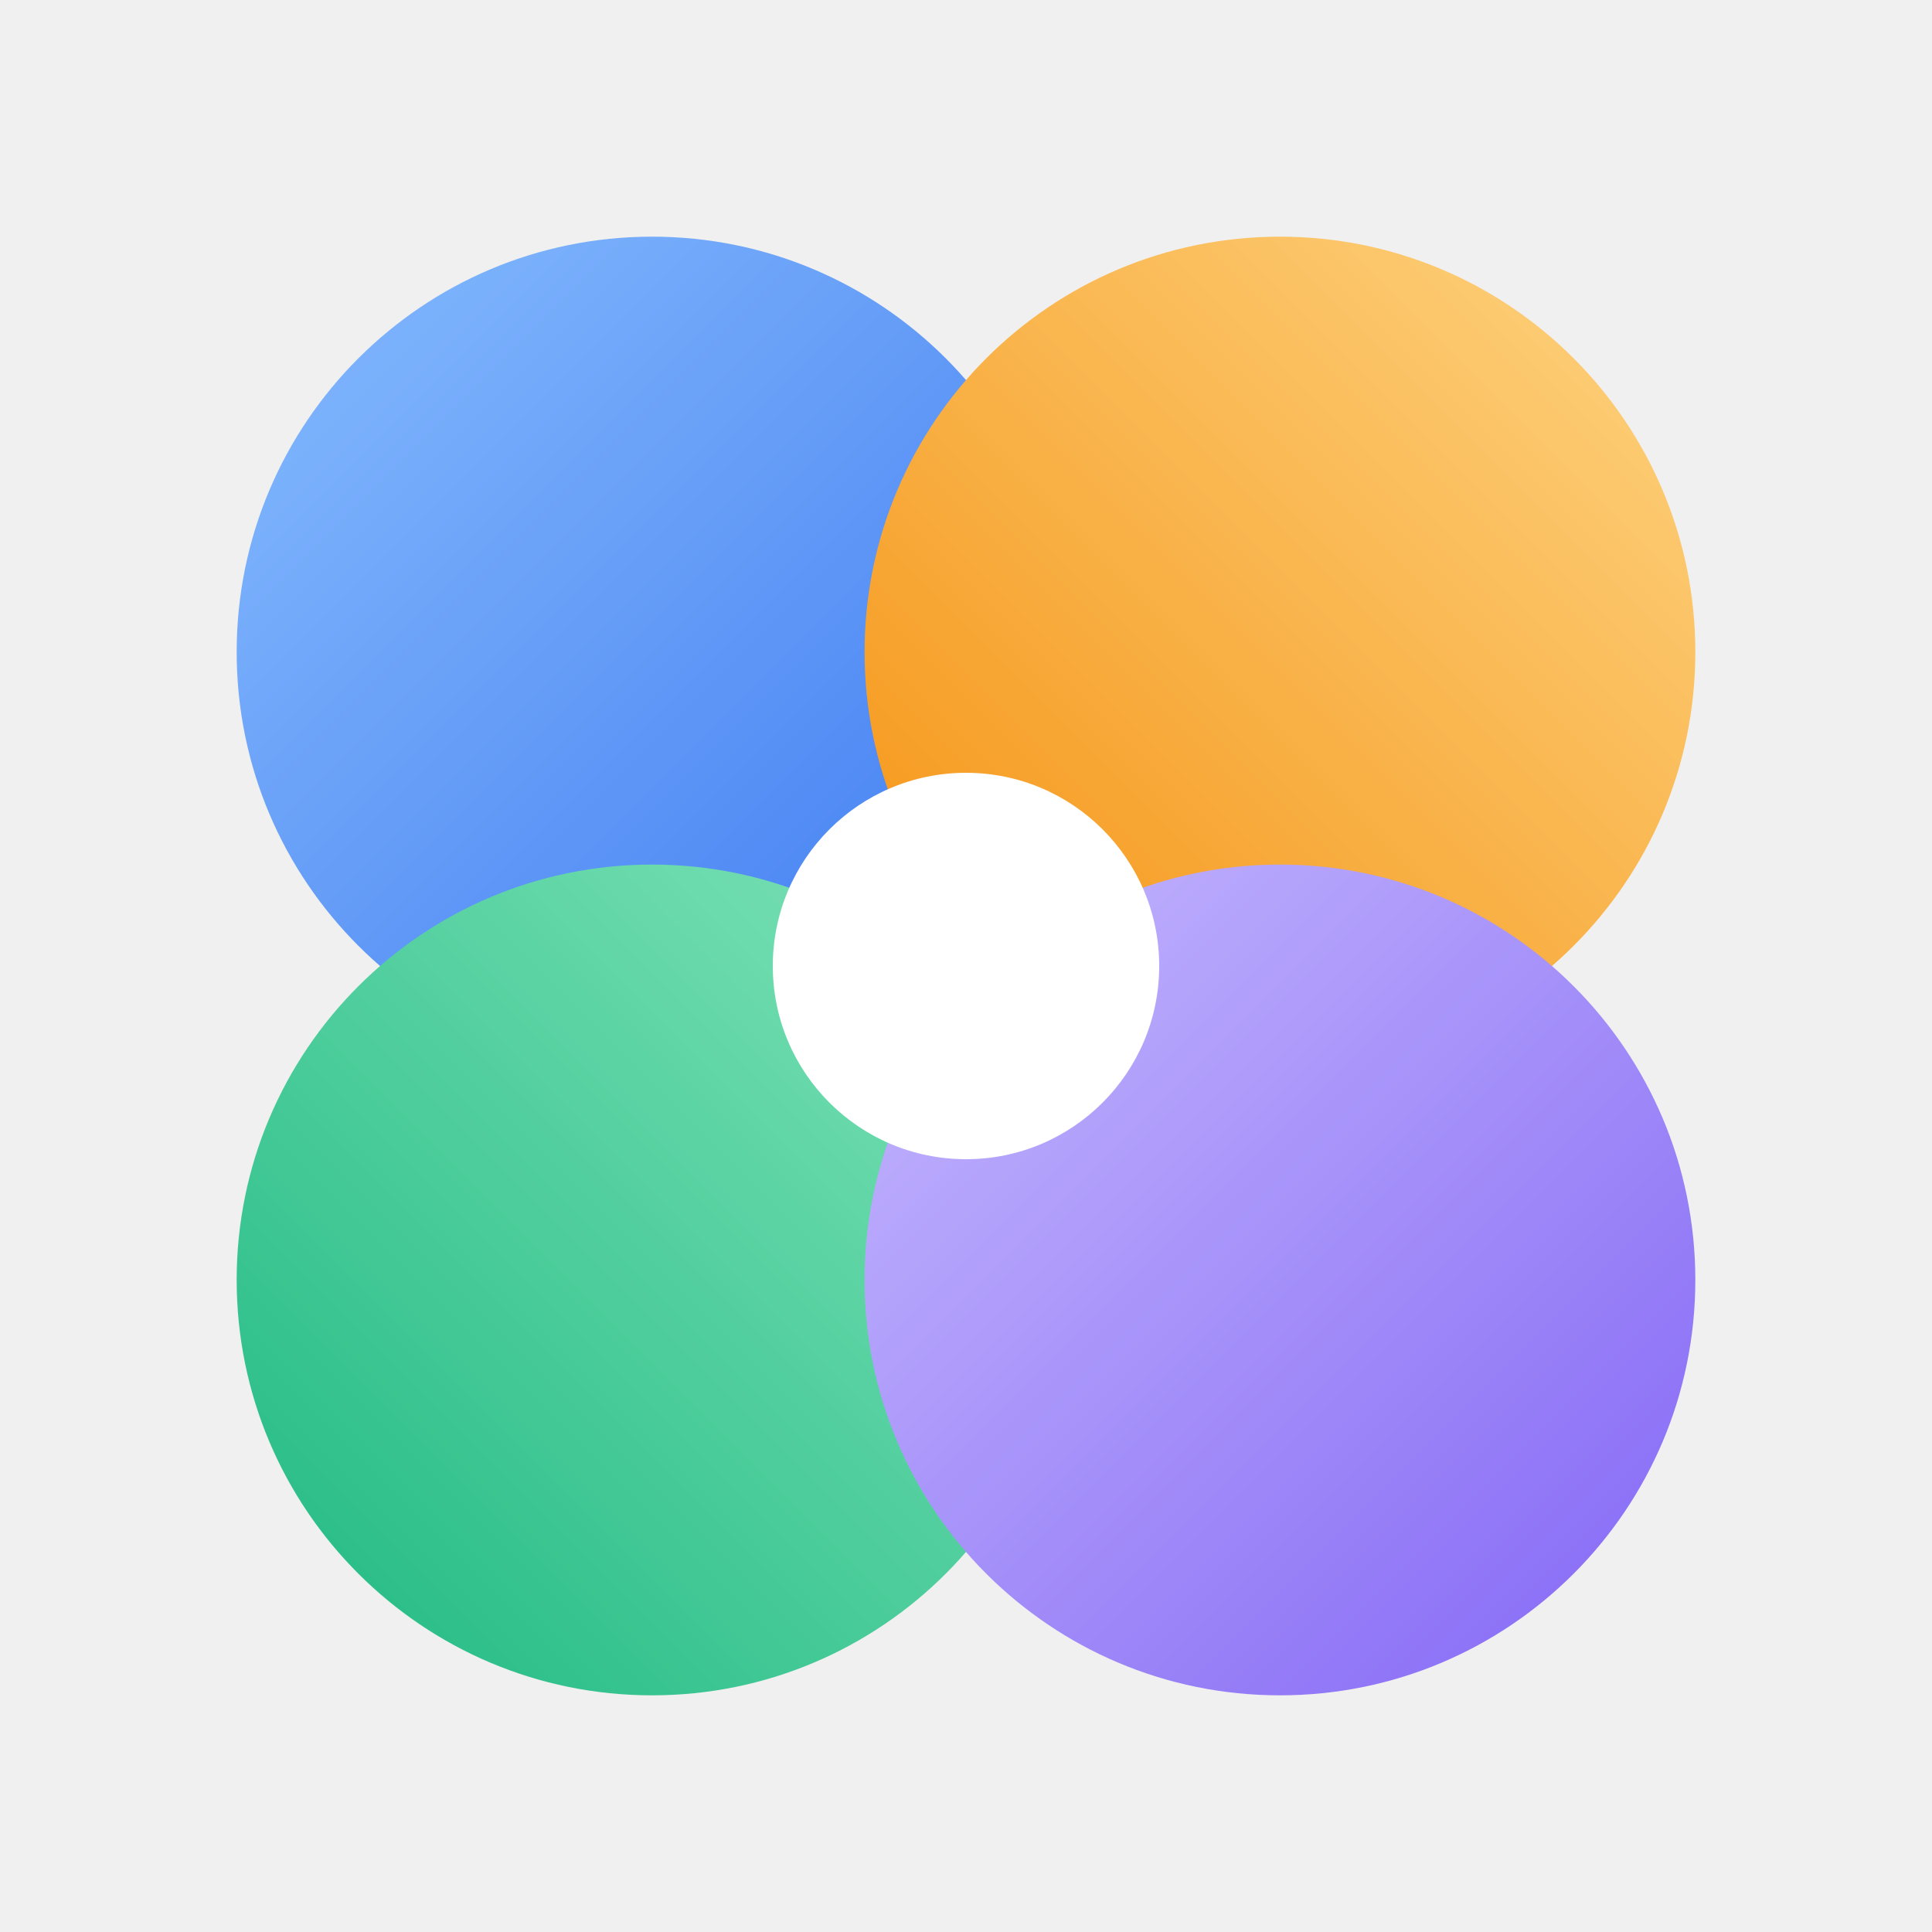
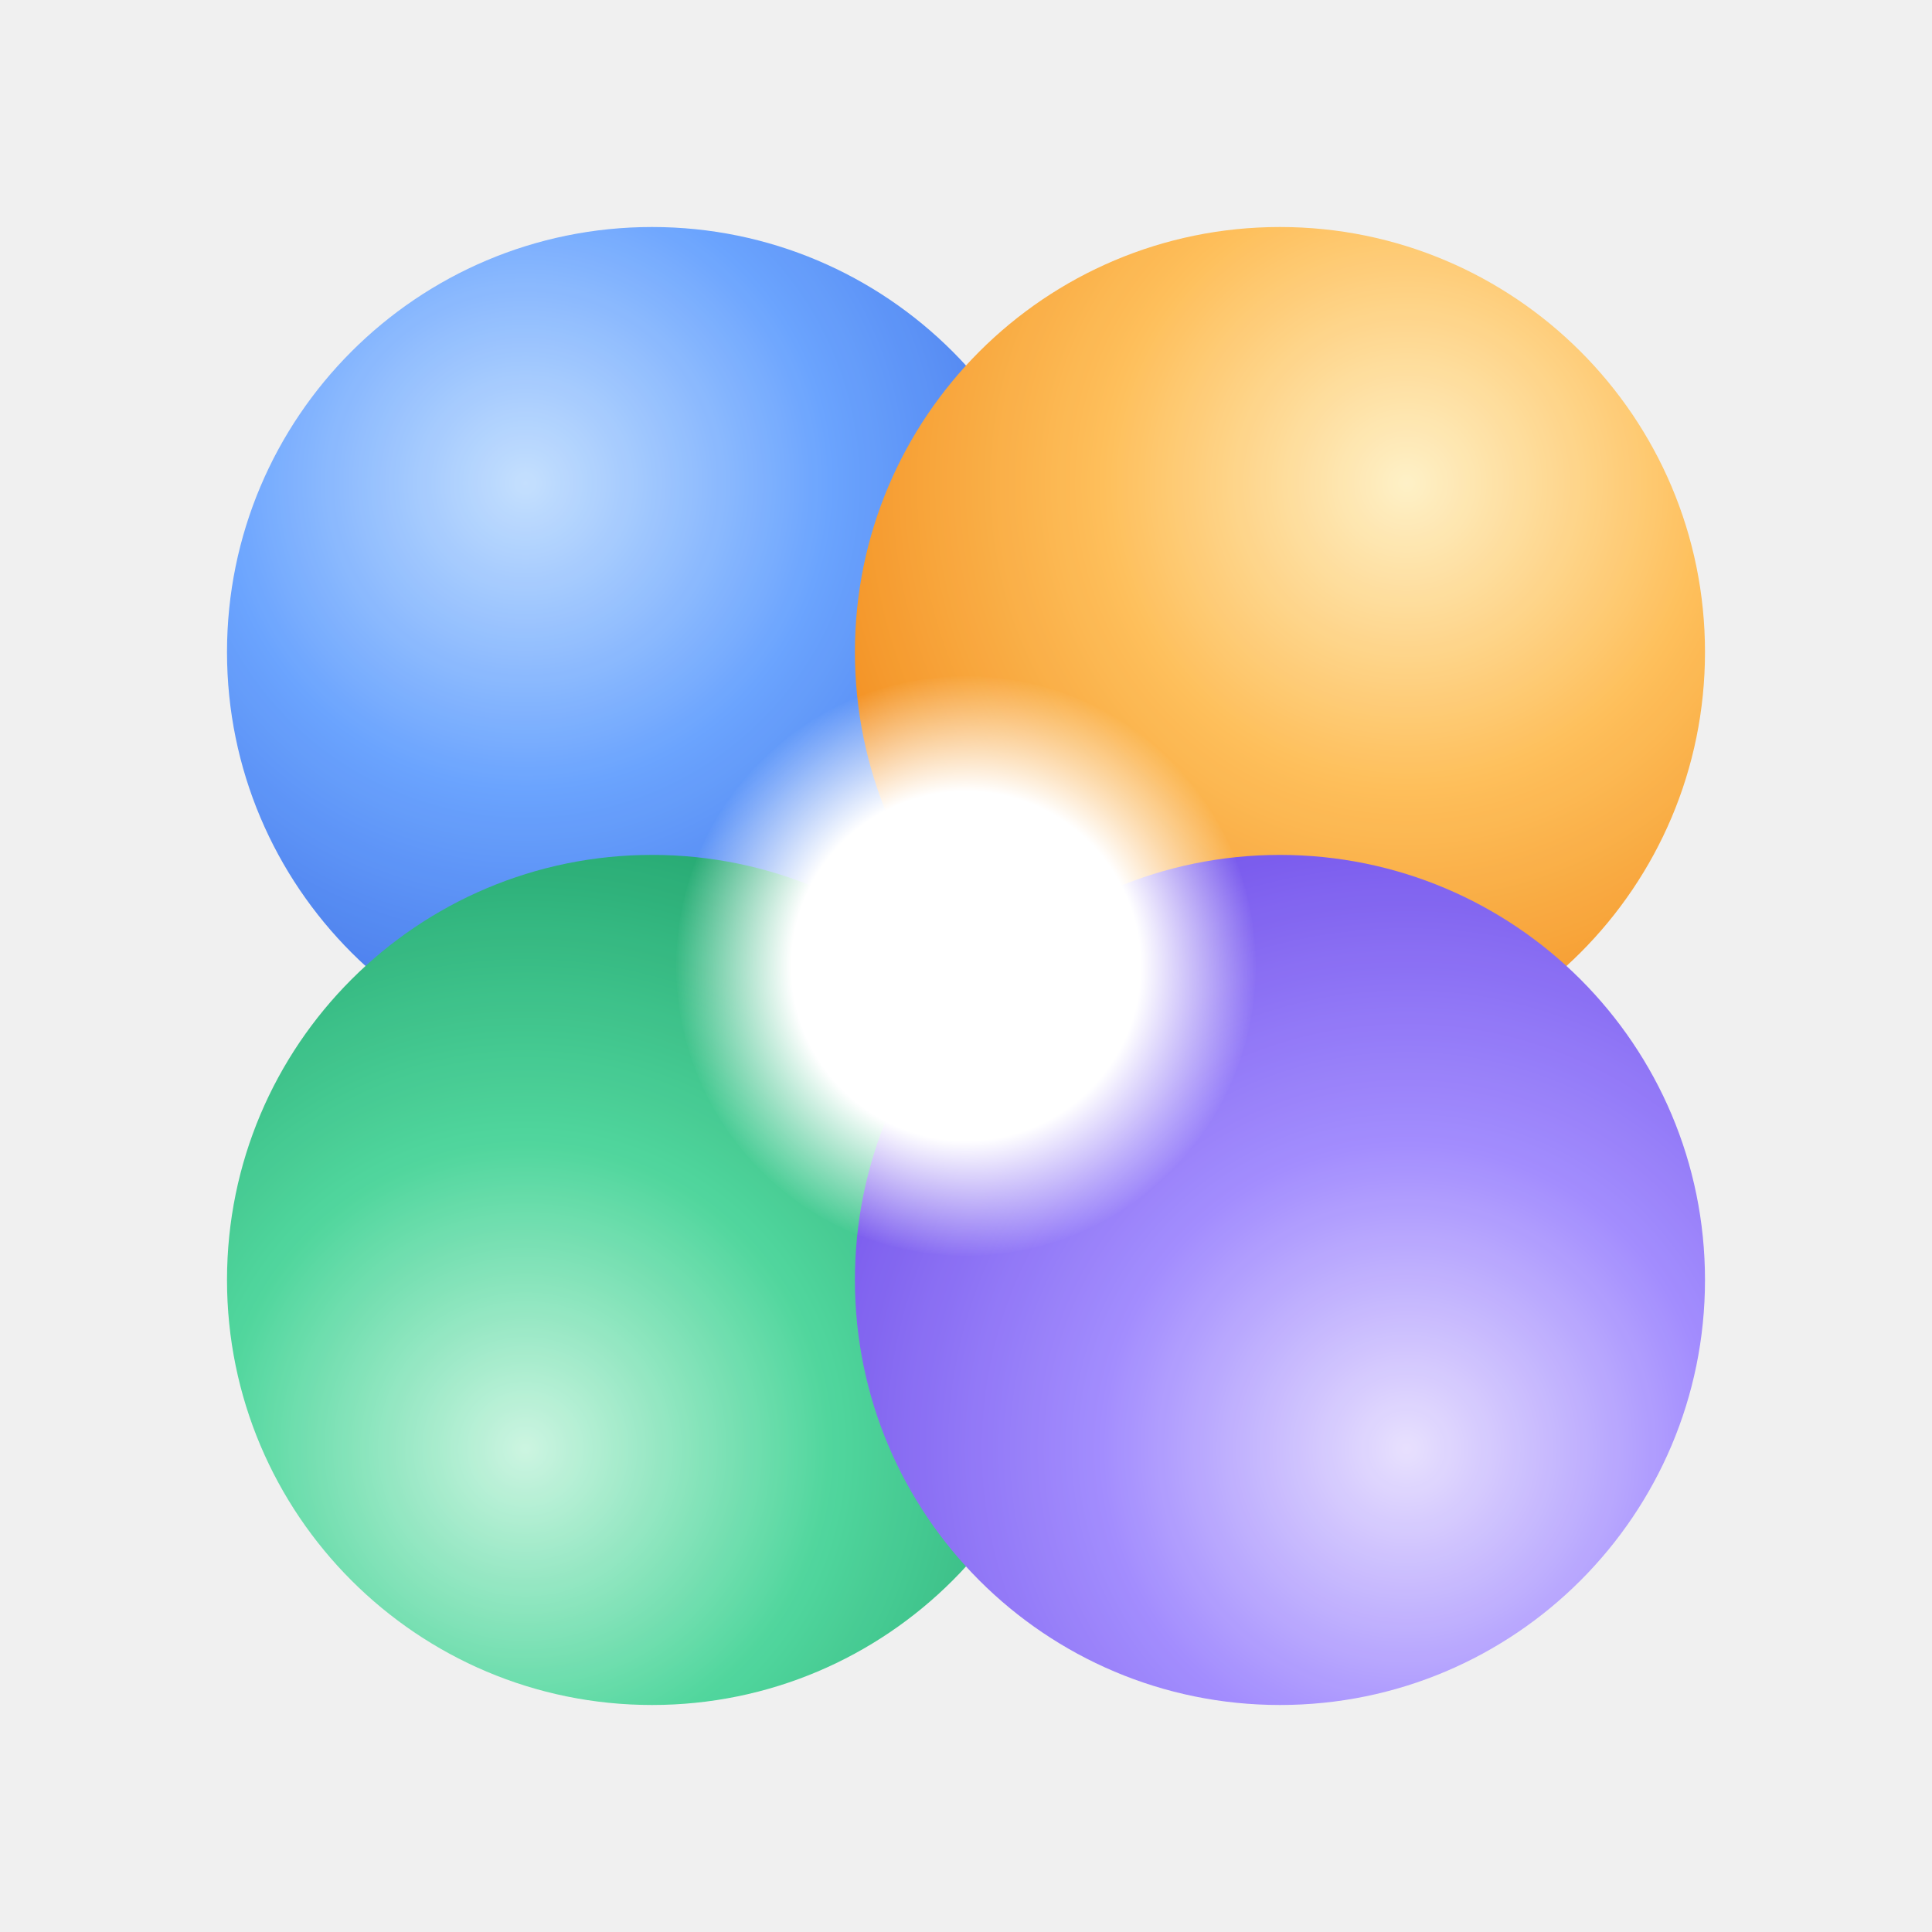
<svg xmlns="http://www.w3.org/2000/svg" viewBox="0 0 40 40">
  <defs>
-     <linearGradient id="d1" x1="0" y1="0" x2="1" y2="1">
-       <stop offset="0" stop-color="#7FB8FF" />
-       <stop offset="1" stop-color="#2F6FF0" />
-     </linearGradient>
-     <linearGradient id="d2" x1="1" y1="0" x2="0" y2="1">
-       <stop offset="0" stop-color="#FFD27A" />
-       <stop offset="1" stop-color="#F58A00" />
-     </linearGradient>
-     <linearGradient id="d3" x1="0" y1="1" x2="1" y2="0">
-       <stop offset="0" stop-color="#0FB57A" />
-       <stop offset="1" stop-color="#7BE3B5" />
-     </linearGradient>
-     <linearGradient id="d4" x1="1" y1="1" x2="0" y2="0">
-       <stop offset="0" stop-color="#7B5CF5" />
-       <stop offset="1" stop-color="#C3B5FF" />
-     </linearGradient>
+     <radialGradient id="d1" cx=".35" cy=".3" r=".8">
+       <stop offset="0" stop-color="#BFDDFF" />
+       <stop offset=".45" stop-color="#5C9BFF" />
+       <stop offset="1" stop-color="#2459E0" />
+     </radialGradient>
+     <radialGradient id="d2" cx=".65" cy=".3" r=".8">
+       <stop offset="0" stop-color="#FFF0C2" />
+       <stop offset=".45" stop-color="#FFB94A" />
+       <stop offset="1" stop-color="#F07C00" />
+     </radialGradient>
+     <radialGradient id="d3" cx=".35" cy=".7" r=".8">
+       <stop offset="0" stop-color="#C8F5DF" />
+       <stop offset=".45" stop-color="#3FD394" />
+       <stop offset="1" stop-color="#0A9A5E" />
+     </radialGradient>
+     <radialGradient id="d4" cx=".65" cy=".7" r=".8">
+       <stop offset="0" stop-color="#E6DEFF" />
+       <stop offset=".45" stop-color="#9A82FF" />
+       <stop offset="1" stop-color="#6440E8" />
+     </radialGradient>
+     <radialGradient id="dc">
+       <stop offset="0" stop-color="#fff" />
+       <stop offset=".6" stop-color="#fff" />
+       <stop offset="1" stop-color="#fff" stop-opacity="0" />
+     </radialGradient>
  </defs>
-   <g opacity=".93">
-     <circle cx="13.5" cy="13.5" r="8.6" fill="url(#d1)" />
-     <circle cx="26.5" cy="13.5" r="8.6" fill="url(#d2)" />
-     <circle cx="13.5" cy="26.5" r="8.6" fill="url(#d3)" />
-     <circle cx="26.5" cy="26.5" r="8.6" fill="url(#d4)" />
+   <g opacity=".9">
+     <circle cx="13.5" cy="13.5" r="8.8" fill="url(#d1)" />
+     <circle cx="26.5" cy="13.5" r="8.8" fill="url(#d2)" />
+     <circle cx="13.5" cy="26.5" r="8.8" fill="url(#d3)" />
+     <circle cx="26.5" cy="26.5" r="8.8" fill="url(#d4)" />
  </g>
-   <circle cx="20" cy="20" r="4" fill="#fff" />
+   <circle cx="20" cy="20" r="6" fill="url(#dc)" />
</svg>
